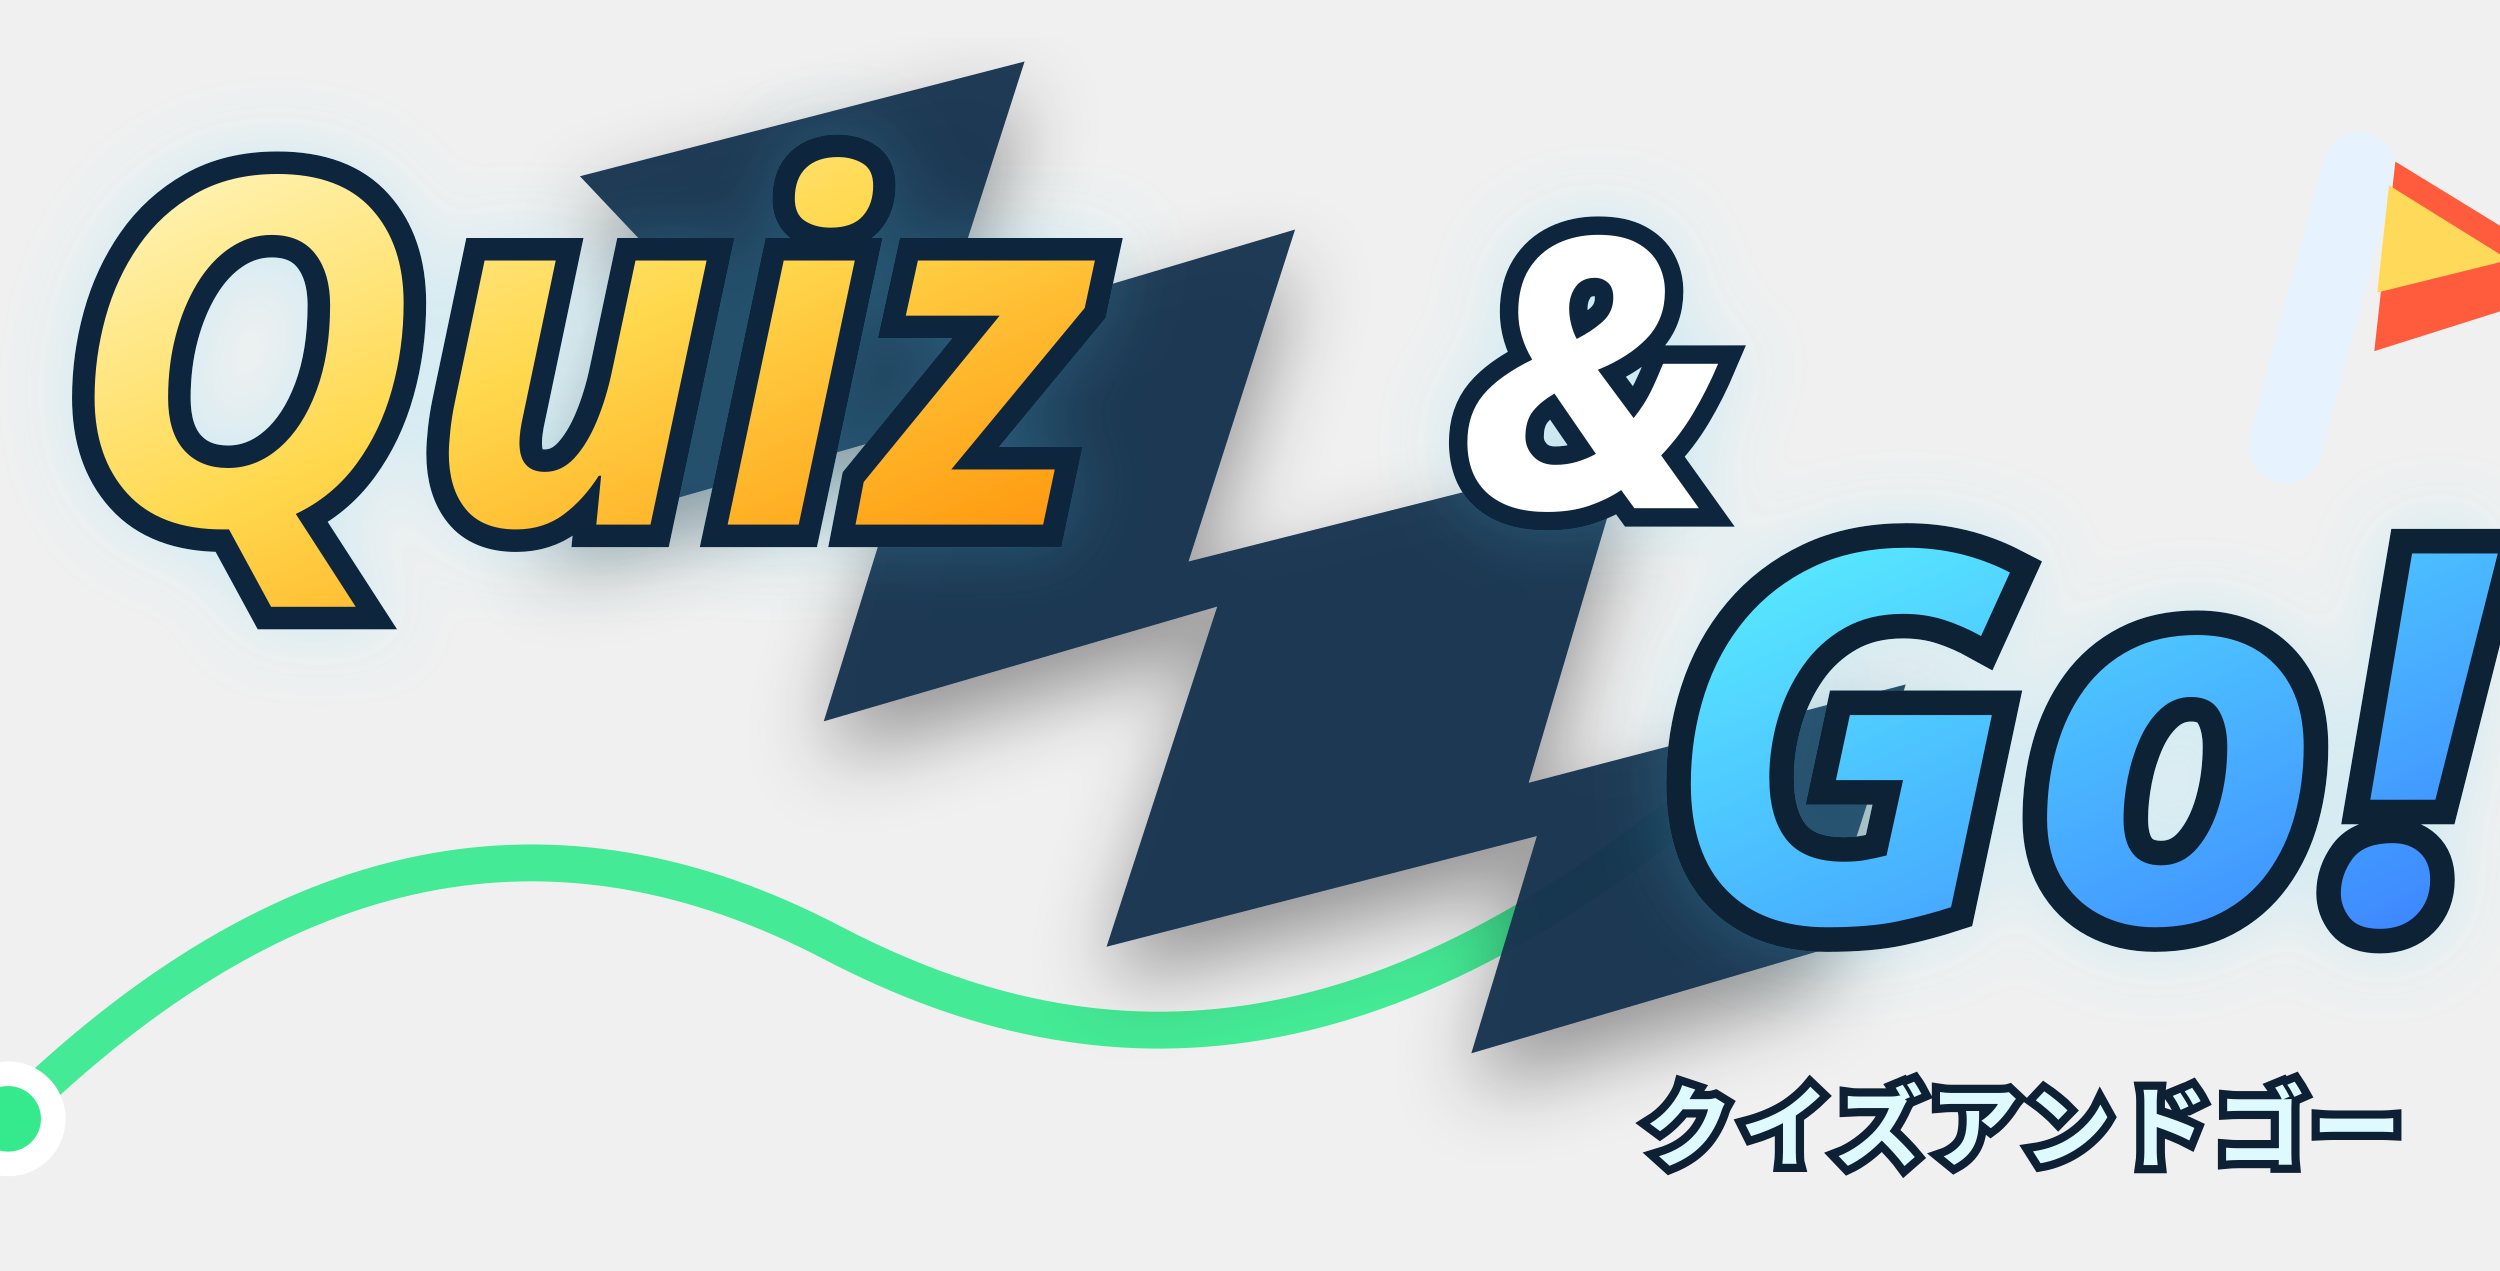
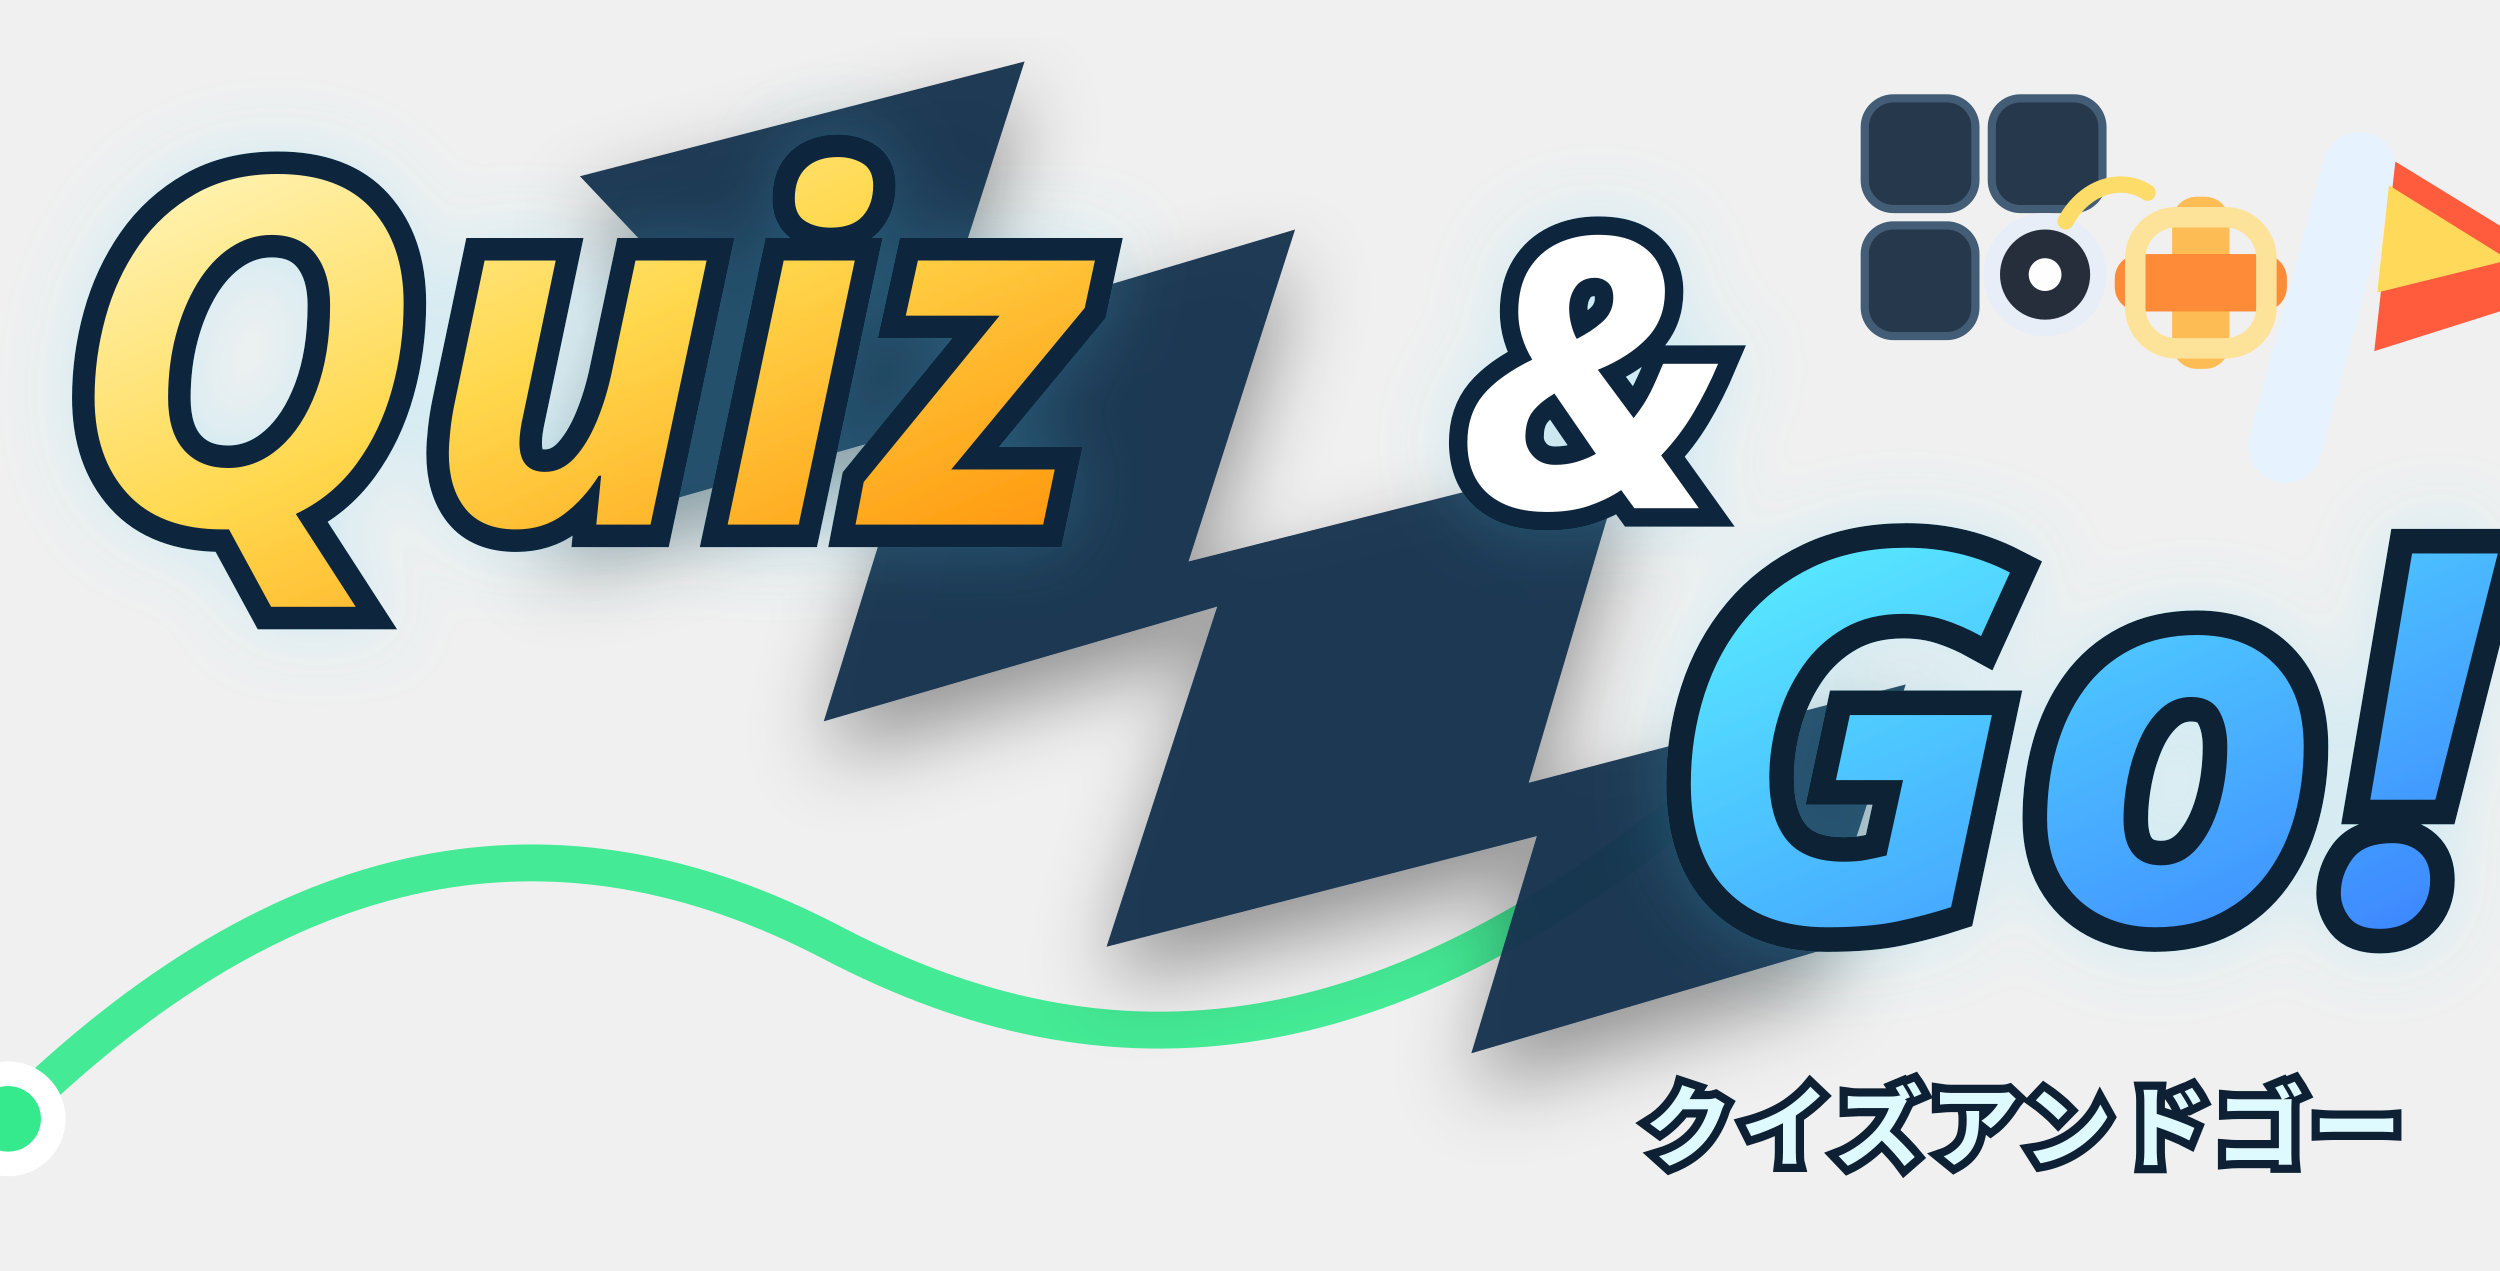
<svg xmlns="http://www.w3.org/2000/svg" viewBox="120 140 1220 620" role="img" aria-labelledby="title desc">
  <defs>
    <linearGradient id="wordFill" x1="0" y1="0" x2="1" y2="1">
      <stop offset="0%" stop-color="#fff7c2" />
      <stop offset="45%" stop-color="#ffd84d" />
      <stop offset="100%" stop-color="#ff8a00" />
    </linearGradient>
    <linearGradient id="accentFill" x1="0" y1="0" x2="1" y2="1">
      <stop offset="0%" stop-color="#59f0ff" />
      <stop offset="100%" stop-color="#3c82ff" />
    </linearGradient>
    <filter id="shadow" x="-20%" y="-20%" width="140%" height="160%">
      <feDropShadow dx="0" dy="18" stdDeviation="20" flood-color="#000000" flood-opacity="0.42" />
    </filter>
    <filter id="softGlow" x="-40%" y="-40%" width="180%" height="180%">
      <feDropShadow dx="0" dy="0" stdDeviation="18" flood-color="#52d8ff" flood-opacity="0.22" />
    </filter>
  </defs>
+   <g opacity="0.9">
+     <rect x="1030" y="188" width="54" height="54" rx="14" fill="#0f2438" stroke="#304c68" stroke-width="4" />
+     <rect x="1092" y="188" width="54" height="54" rx="14" fill="#0f2438" stroke="#304c68" stroke-width="4" />
+     <rect x="1030" y="250" width="54" height="54" rx="14" fill="#0f2438" stroke="#304c68" stroke-width="4" />
+     <circle cx="1118" cy="274" r="26" fill="#111827" stroke="#e6edf7" stroke-width="8" />
+     <circle cx="1118" cy="274" r="8" fill="#ffffff" />
+     <path d="M1128 248 C1138 230 1156 226 1168 234" fill="none" stroke="#ffd95a" stroke-width="8" stroke-linecap="round" />
+     <g opacity="0.95">
+       <rect x="1180" y="236" width="28" height="84" rx="12" fill="#ffb43a" />
+       <rect x="1152" y="264" width="84" height="28" rx="12" fill="#ff7a18" />
+       <rect x="1162" y="246" width="64" height="64" rx="20" fill="none" stroke="#ffe08a" stroke-width="10" />
+     </g>
+   </g>
  <path d="M124 686 C260 552 392 530 526 600 C660 670 800 664 976 506" fill="none" stroke="#35e98d" stroke-width="18" stroke-linecap="round" opacity="0.92" />
  <circle cx="124" cy="686" r="28" fill="#ffffff" />
  <circle cx="124" cy="686" r="16" fill="#35e98d" />
  <circle cx="976" cy="506" r="20" fill="#35e98d" />
  <g filter="url(#shadow)">
    <path d="M403 226 L620 170 L577 304 L752 252 L700 414 L914 360 L866 522 L1050 474 L1008 604 L838 654 L870 548 L660 602 L714 436 L522 492 L566 350 L384 402 L437 262 Z" fill="#16304e" opacity="0.95" />
  </g>
  <g filter="url(#softGlow)">
    <text x="152" y="396" font-size="236" font-weight="900" font-style="italic" letter-spacing="2" fill="url(#wordFill)" stroke="#10253d" stroke-width="22" paint-order="stroke fill" font-family="Trebuchet MS, Verdana, sans-serif">Quiz</text>
    <text x="830" y="388" font-size="184" font-weight="900" font-style="italic" fill="#ffffff" stroke="#10253d" stroke-width="18" paint-order="stroke fill" font-family="Trebuchet MS, Verdana, sans-serif">&amp;</text>
    <text x="930" y="590" font-size="252" font-weight="900" font-style="italic" letter-spacing="4" fill="url(#accentFill)" stroke="#0e2034" stroke-width="24" paint-order="stroke fill" font-family="Trebuchet MS, Verdana, sans-serif">Go!</text>
  </g>
  <text x="1292" y="706" text-anchor="end" font-size="44" font-weight="900" letter-spacing="3" fill="#dffaff" stroke="#0e2034" stroke-width="8" paint-order="stroke fill" font-family="Trebuchet MS, Verdana, sans-serif">クイズアンドゴー</text>
  <g transform="translate(1270 220) rotate(15)">
    <rect x="-16" y="-16" width="36" height="176" rx="18" fill="#e7f2ff" />
    <path d="M18 -6 L126 26 L32 86 Z" fill="#ff5b3d" />
    <path d="M18 6 L84 26 L26 58 Z" fill="#ffd95a" />
  </g>
</svg>
